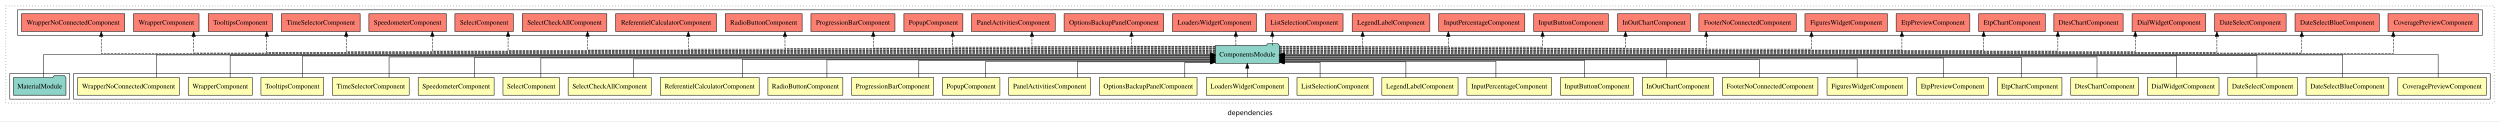
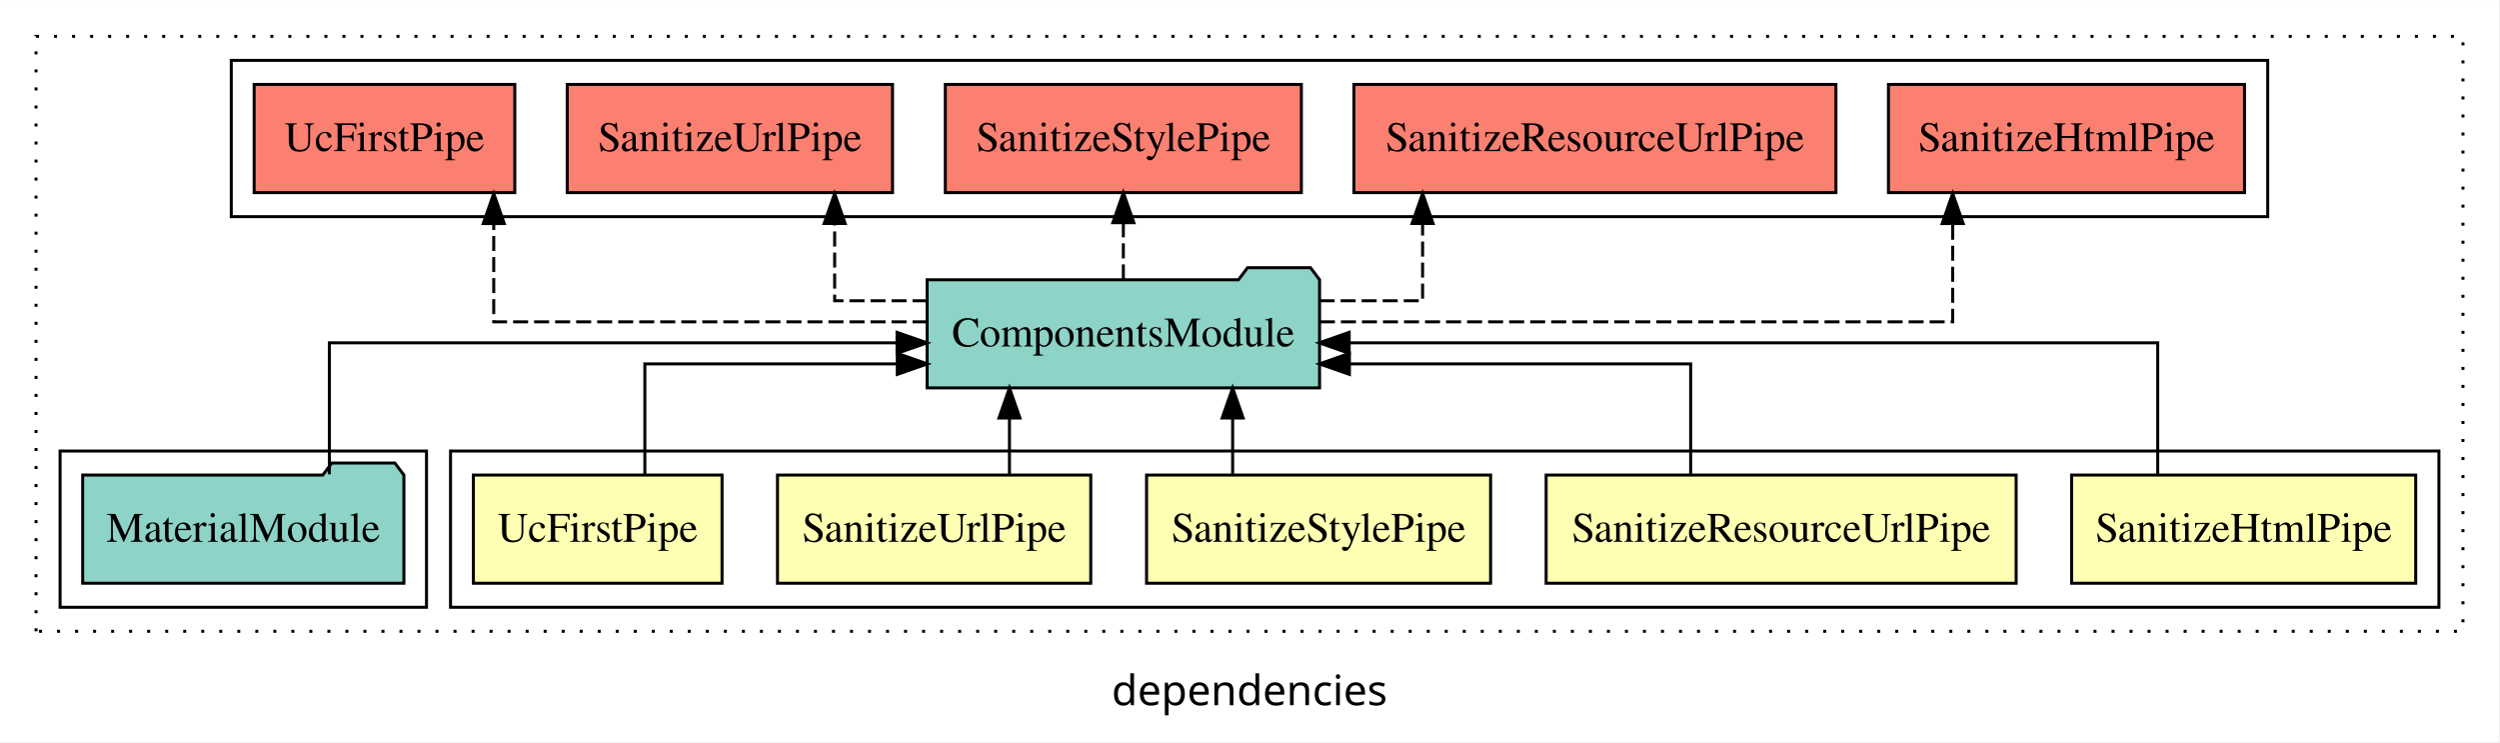
- <svg xmlns="http://www.w3.org/2000/svg" width="5097pt" height="247pt" viewBox="0.00 0.00 5097.00 246.80">
+ <svg xmlns="http://www.w3.org/2000/svg" width="832pt" height="247pt" viewBox="0.00 0.00 832.00 246.80">
  <g id="graph0" class="graph" transform="scale(1 1) rotate(0) translate(4 242.8)">
-     <polygon fill="white" stroke="transparent" points="-4,4 -4,-242.8 5093,-242.8 5093,4 -4,4" />
-     <text text-anchor="middle" x="2544.5" y="-8.2" font-family="sans-serif" font-size="14.00">dependencies</text>
+     <polygon fill="white" stroke="transparent" points="-4,4 -4,-242.8 828,-242.8 828,4 -4,4" />
+     <text text-anchor="middle" x="412" y="-8.2" font-family="sans-serif" font-size="14.00">dependencies</text>
    <g id="clust1" class="cluster">
-       <polygon fill="none" stroke="black" stroke-dasharray="1,5" points="8,-32.8 8,-230.8 5081,-230.8 5081,-32.8 8,-32.8" />
+       <polygon fill="none" stroke="black" stroke-dasharray="1,5" points="8,-32.8 8,-230.8 816,-230.8 816,-32.8 8,-32.8" />
    </g>
    <g id="clust2" class="cluster">
-       <polygon fill="none" stroke="black" points="146,-40.8 146,-92.8 5073,-92.8 5073,-40.8 146,-40.8" />
+       <polygon fill="none" stroke="black" points="146,-40.8 146,-92.8 808,-92.8 808,-40.8 146,-40.8" />
    </g>
-     <g id="clust32" class="cluster">
-       <polygon fill="none" stroke="black" points="32,-170.8 32,-222.8 5057,-222.8 5057,-170.8 32,-170.8" />
+     <g id="clust9" class="cluster">
+       <polygon fill="none" stroke="black" points="73,-170.8 73,-222.8 751,-222.8 751,-170.8 73,-170.8" />
    </g>
-     <g id="clust31" class="cluster">
+     <g id="clust8" class="cluster">
      <polygon fill="none" stroke="black" points="16,-40.8 16,-92.8 138,-92.8 138,-40.8 16,-40.8" />
    </g>
    <g id="node1" class="node">
-       <polygon fill="#ffffb3" stroke="black" points="5065.35,-84.8 4884.65,-84.8 4884.65,-48.8 5065.35,-48.8 5065.35,-84.8" />
-       <text text-anchor="middle" x="4975" y="-62.6" font-family="Times,serif" font-size="14.00">CoveragePreviewComponent</text>
+       <polygon fill="#ffffb3" stroke="black" points="800.27,-84.8 685.73,-84.8 685.73,-48.8 800.27,-48.8 800.27,-84.8" />
+       <text text-anchor="middle" x="743" y="-62.6" font-family="Times,serif" font-size="14.00">SanitizeHtmlPipe</text>
    </g>
-     <g id="node29" class="node">
-       <polygon fill="#8dd3c7" stroke="black" points="2604.33,-149.8 2601.33,-153.8 2580.33,-153.8 2577.33,-149.8 2473.67,-149.8 2473.67,-113.8 2604.33,-113.8 2604.33,-149.8" />
-       <text text-anchor="middle" x="2539" y="-127.6" font-family="Times,serif" font-size="14.00">ComponentsModule</text>
+     <g id="node6" class="node">
+       <polygon fill="#8dd3c7" stroke="black" points="435.33,-149.8 432.33,-153.8 411.33,-153.8 408.33,-149.8 304.67,-149.8 304.67,-113.8 435.33,-113.8 435.33,-149.8" />
+       <text text-anchor="middle" x="370" y="-127.6" font-family="Times,serif" font-size="14.00">ComponentsModule</text>
    </g>
    <g id="edge1" class="edge">
-       <path fill="none" stroke="black" d="M4966.88,-84.91C4966.88,-104.14 4966.88,-131.8 4966.88,-131.8 4966.88,-131.8 2614.25,-131.8 2614.25,-131.8" />
-       <polygon fill="black" stroke="black" points="2614.25,-128.3 2604.25,-131.8 2614.25,-135.3 2614.25,-128.3" />
+       <path fill="none" stroke="black" d="M714.38,-85.07C714.38,-103.36 714.38,-128.8 714.38,-128.8 714.38,-128.8 445.18,-128.8 445.18,-128.8" />
+       <polygon fill="black" stroke="black" points="445.18,-125.3 435.18,-128.8 445.18,-132.3 445.18,-125.3" />
    </g>
    <g id="node2" class="node">
-       <polygon fill="#ffffb3" stroke="black" points="4866.41,-84.8 4697.59,-84.8 4697.59,-48.8 4866.41,-48.8 4866.41,-84.8" />
-       <text text-anchor="middle" x="4782" y="-62.6" font-family="Times,serif" font-size="14.00">DateSelectBlueComponent</text>
+       <polygon fill="#ffffb3" stroke="black" points="667.24,-84.8 510.76,-84.8 510.76,-48.8 667.24,-48.8 667.24,-84.8" />
+       <text text-anchor="middle" x="589" y="-62.6" font-family="Times,serif" font-size="14.00">SanitizeResourceUrlPipe</text>
    </g>
    <g id="edge2" class="edge">
-       <path fill="none" stroke="black" d="M4772.38,-84.97C4772.38,-103.89 4772.38,-130.8 4772.38,-130.8 4772.38,-130.8 2614.33,-130.8 2614.33,-130.8" />
-       <polygon fill="black" stroke="black" points="2614.33,-127.3 2604.33,-130.8 2614.33,-134.3 2614.33,-127.3" />
+       <path fill="none" stroke="black" d="M558.88,-84.81C558.88,-100.85 558.88,-121.8 558.88,-121.8 558.88,-121.8 445.26,-121.8 445.26,-121.8" />
+       <polygon fill="black" stroke="black" points="445.26,-118.3 435.26,-121.8 445.26,-125.3 445.26,-118.3" />
    </g>
    <g id="node3" class="node">
-       <polygon fill="#ffffb3" stroke="black" points="4679.97,-84.8 4538.03,-84.8 4538.03,-48.8 4679.97,-48.8 4679.97,-84.8" />
-       <text text-anchor="middle" x="4609" y="-62.6" font-family="Times,serif" font-size="14.00">DateSelectComponent</text>
+       <polygon fill="#ffffb3" stroke="black" points="492.27,-84.8 377.73,-84.8 377.73,-48.8 492.27,-48.8 492.27,-84.8" />
+       <text text-anchor="middle" x="435" y="-62.6" font-family="Times,serif" font-size="14.00">SanitizeStylePipe</text>
    </g>
    <g id="edge3" class="edge">
-       <path fill="none" stroke="black" d="M4597.38,-85.02C4597.38,-103.63 4597.38,-129.8 4597.38,-129.8 4597.38,-129.8 2614.29,-129.8 2614.29,-129.8" />
-       <polygon fill="black" stroke="black" points="2614.29,-126.3 2604.29,-129.8 2614.29,-133.3 2614.29,-126.3" />
+       <path fill="none" stroke="black" d="M406.39,-84.91C406.39,-84.91 406.39,-103.79 406.39,-103.79" />
+       <polygon fill="black" stroke="black" points="402.89,-103.79 406.39,-113.79 409.89,-103.79 402.89,-103.79" />
    </g>
    <g id="node4" class="node">
-       <polygon fill="#ffffb3" stroke="black" points="4520.14,-84.8 4373.86,-84.8 4373.86,-48.8 4520.14,-48.8 4520.14,-84.8" />
-       <text text-anchor="middle" x="4447" y="-62.6" font-family="Times,serif" font-size="14.00">DialWidgetComponent</text>
+       <polygon fill="#ffffb3" stroke="black" points="359.15,-84.8 254.85,-84.8 254.85,-48.8 359.15,-48.8 359.15,-84.8" />
+       <text text-anchor="middle" x="307" y="-62.6" font-family="Times,serif" font-size="14.00">SanitizeUrlPipe</text>
    </g>
    <g id="edge4" class="edge">
-       <path fill="none" stroke="black" d="M4433.38,-85.07C4433.38,-103.36 4433.38,-128.8 4433.38,-128.8 4433.38,-128.8 2614.21,-128.8 2614.21,-128.8" />
-       <polygon fill="black" stroke="black" points="2614.21,-125.3 2604.21,-128.8 2614.21,-132.3 2614.21,-125.3" />
+       <path fill="none" stroke="black" d="M332.08,-84.91C332.08,-84.91 332.08,-103.79 332.08,-103.79" />
+       <polygon fill="black" stroke="black" points="328.58,-103.79 332.08,-113.79 335.58,-103.79 328.58,-103.79" />
    </g>
    <g id="node5" class="node">
-       <polygon fill="#ffffb3" stroke="black" points="4356.1,-84.8 4217.9,-84.8 4217.9,-48.8 4356.1,-48.8 4356.1,-84.8" />
-       <text text-anchor="middle" x="4287" y="-62.6" font-family="Times,serif" font-size="14.00">DtesChartComponent</text>
+       <polygon fill="#ffffb3" stroke="black" points="236.39,-84.8 153.61,-84.8 153.61,-48.8 236.39,-48.8 236.39,-84.8" />
+       <text text-anchor="middle" x="195" y="-62.6" font-family="Times,serif" font-size="14.00">UcFirstPipe</text>
    </g>
    <g id="edge5" class="edge">
-       <path fill="none" stroke="black" d="M4271.38,-84.8C4271.38,-102.48 4271.38,-126.8 4271.38,-126.8 4271.38,-126.8 2614.27,-126.8 2614.27,-126.8" />
-       <polygon fill="black" stroke="black" points="2614.27,-123.3 2604.27,-126.8 2614.27,-130.3 2614.27,-123.3" />
+       <path fill="none" stroke="black" d="M210.69,-84.81C210.69,-100.85 210.69,-121.8 210.69,-121.8 210.69,-121.8 294.74,-121.8 294.74,-121.8" />
+       <polygon fill="black" stroke="black" points="294.74,-125.3 304.74,-121.8 294.74,-118.3 294.74,-125.3" />
    </g>
-     <g id="node6" class="node">
-       <polygon fill="#ffffb3" stroke="black" points="4199.88,-84.8 4068.12,-84.8 4068.12,-48.8 4199.88,-48.8 4199.88,-84.8" />
-       <text text-anchor="middle" x="4134" y="-62.6" font-family="Times,serif" font-size="14.00">EtpChartComponent</text>
+     <g id="node8" class="node">
+       <polygon fill="#fb8072" stroke="black" points="743.27,-214.8 624.73,-214.8 624.73,-178.8 743.27,-178.8 743.27,-214.8" />
+       <text text-anchor="middle" x="684" y="-192.6" font-family="Times,serif" font-size="14.00">SanitizeHtmlPipe </text>
    </g>
-     <g id="edge6" class="edge">
-       <path fill="none" stroke="black" d="M4116.88,-84.82C4116.88,-102.17 4116.88,-125.8 4116.88,-125.8 4116.88,-125.8 2614.29,-125.8 2614.29,-125.8" />
-       <polygon fill="black" stroke="black" points="2614.29,-122.3 2604.29,-125.8 2614.29,-129.3 2614.29,-122.3" />
+     <g id="edge7" class="edge">
+       <path fill="none" stroke="black" stroke-dasharray="5,2" d="M435.44,-135.8C517.09,-135.8 646.12,-135.8 646.12,-135.8 646.12,-135.8 646.12,-168.5 646.12,-168.5" />
+       <polygon fill="black" stroke="black" points="642.62,-168.5 646.12,-178.5 649.62,-168.5 642.62,-168.5" />
+     </g>
+     <g id="node9" class="node">
+       <polygon fill="#fb8072" stroke="black" points="607.24,-214.8 446.76,-214.8 446.76,-178.8 607.24,-178.8 607.24,-214.8" />
+       <text text-anchor="middle" x="527" y="-192.6" font-family="Times,serif" font-size="14.00">SanitizeResourceUrlPipe </text>
+     </g>
+     <g id="edge8" class="edge">
+       <path fill="none" stroke="black" stroke-dasharray="5,2" d="M435.34,-142.8C454.12,-142.8 469.63,-142.8 469.63,-142.8 469.63,-142.8 469.63,-168.52 469.63,-168.52" />
+       <polygon fill="black" stroke="black" points="466.13,-168.52 469.63,-178.52 473.13,-168.52 466.13,-168.52" />
+     </g>
+     <g id="node10" class="node">
+       <polygon fill="#fb8072" stroke="black" points="429.27,-214.8 310.73,-214.8 310.73,-178.8 429.27,-178.8 429.27,-214.8" />
+       <text text-anchor="middle" x="370" y="-192.6" font-family="Times,serif" font-size="14.00">SanitizeStylePipe </text>
+     </g>
+     <g id="edge9" class="edge">
+       <path fill="none" stroke="black" stroke-dasharray="5,2" d="M370,-149.91C370,-149.91 370,-168.79 370,-168.79" />
+       <polygon fill="black" stroke="black" points="366.5,-168.79 370,-178.79 373.5,-168.79 366.5,-168.79" />
+     </g>
+     <g id="node11" class="node">
+       <polygon fill="#fb8072" stroke="black" points="293.15,-214.8 184.85,-214.8 184.85,-178.8 293.15,-178.8 293.15,-214.8" />
+       <text text-anchor="middle" x="239" y="-192.6" font-family="Times,serif" font-size="14.00">SanitizeUrlPipe </text>
+     </g>
+     <g id="edge10" class="edge">
+       <path fill="none" stroke="black" stroke-dasharray="5,2" d="M304.82,-142.8C287.68,-142.8 273.88,-142.8 273.88,-142.8 273.88,-142.8 273.88,-168.52 273.88,-168.52" />
+       <polygon fill="black" stroke="black" points="270.38,-168.52 273.88,-178.52 277.38,-168.52 270.38,-168.52" />
+     </g>
+     <g id="node12" class="node">
+       <polygon fill="#fb8072" stroke="black" points="167.39,-214.8 80.61,-214.8 80.61,-178.8 167.39,-178.8 167.39,-214.8" />
+       <text text-anchor="middle" x="124" y="-192.6" font-family="Times,serif" font-size="14.00">UcFirstPipe </text>
+     </g>
+     <g id="edge11" class="edge">
+       <path fill="none" stroke="black" stroke-dasharray="5,2" d="M304.82,-135.8C243.29,-135.8 160.38,-135.8 160.38,-135.8 160.38,-135.8 160.38,-168.5 160.38,-168.5" />
+       <polygon fill="black" stroke="black" points="156.88,-168.5 160.38,-178.5 163.88,-168.5 156.88,-168.5" />
    </g>
    <g id="node7" class="node">
-       <polygon fill="#ffffb3" stroke="black" points="4050.15,-84.8 3903.85,-84.8 3903.85,-48.8 4050.15,-48.8 4050.15,-84.8" />
-       <text text-anchor="middle" x="3977" y="-62.6" font-family="Times,serif" font-size="14.00">EtpPreviewComponent</text>
-     </g>
-     <g id="edge7" class="edge">
-       <path fill="none" stroke="black" d="M3957.88,-84.83C3957.88,-101.86 3957.88,-124.8 3957.88,-124.8 3957.88,-124.8 2614.59,-124.8 2614.59,-124.8" />
-       <polygon fill="black" stroke="black" points="2614.59,-121.3 2604.59,-124.8 2614.59,-128.3 2614.59,-121.3" />
-     </g>
-     <g id="node8" class="node">
-       <polygon fill="#ffffb3" stroke="black" points="3885.04,-84.8 3720.96,-84.8 3720.96,-48.8 3885.04,-48.8 3885.04,-84.8" />
-       <text text-anchor="middle" x="3803" y="-62.6" font-family="Times,serif" font-size="14.00">FiguresWidgetComponent</text>
-     </g>
-     <g id="edge8" class="edge">
-       <path fill="none" stroke="black" d="M3782.38,-84.83C3782.38,-101.2 3782.38,-122.8 3782.38,-122.8 3782.38,-122.8 2614.53,-122.8 2614.53,-122.8" />
-       <polygon fill="black" stroke="black" points="2614.53,-119.3 2604.53,-122.8 2614.53,-126.3 2614.53,-119.3" />
-     </g>
-     <g id="node9" class="node">
-       <polygon fill="#ffffb3" stroke="black" points="3702.36,-84.8 3507.64,-84.8 3507.64,-48.8 3702.36,-48.8 3702.36,-84.8" />
-       <text text-anchor="middle" x="3605" y="-62.6" font-family="Times,serif" font-size="14.00">FooterNoConnectedComponent</text>
-     </g>
-     <g id="edge9" class="edge">
-       <path fill="none" stroke="black" d="M3582.88,-84.81C3582.88,-100.85 3582.88,-121.8 3582.88,-121.8 3582.88,-121.8 2614.3,-121.8 2614.3,-121.8" />
-       <polygon fill="black" stroke="black" points="2614.3,-118.3 2604.3,-121.8 2614.3,-125.3 2614.3,-118.3" />
-     </g>
-     <g id="node10" class="node">
-       <polygon fill="#ffffb3" stroke="black" points="3489.6,-84.8 3344.4,-84.8 3344.4,-48.8 3489.6,-48.8 3489.6,-84.8" />
-       <text text-anchor="middle" x="3417" y="-62.6" font-family="Times,serif" font-size="14.00">InOutChartComponent</text>
-     </g>
-     <g id="edge10" class="edge">
-       <path fill="none" stroke="black" d="M3393.38,-85.08C3393.38,-100.75 3393.38,-120.8 3393.38,-120.8 3393.38,-120.8 2614.27,-120.8 2614.27,-120.8" />
-       <polygon fill="black" stroke="black" points="2614.27,-117.3 2604.27,-120.8 2614.27,-124.3 2614.27,-117.3" />
-     </g>
-     <g id="node11" class="node">
-       <polygon fill="#ffffb3" stroke="black" points="3326.5,-84.8 3177.5,-84.8 3177.5,-48.8 3326.5,-48.8 3326.5,-84.8" />
-       <text text-anchor="middle" x="3252" y="-62.6" font-family="Times,serif" font-size="14.00">InputButtonComponent</text>
-     </g>
-     <g id="edge11" class="edge">
-       <path fill="none" stroke="black" d="M3226.38,-85.04C3226.38,-100.37 3226.38,-119.8 3226.38,-119.8 3226.38,-119.8 2614.29,-119.8 2614.29,-119.8" />
-       <polygon fill="black" stroke="black" points="2614.29,-116.3 2604.29,-119.8 2614.29,-123.3 2614.29,-116.3" />
-     </g>
-     <g id="node12" class="node">
-       <polygon fill="#ffffb3" stroke="black" points="3159.29,-84.8 2986.71,-84.8 2986.71,-48.8 3159.29,-48.8 3159.29,-84.8" />
-       <text text-anchor="middle" x="3073" y="-62.6" font-family="Times,serif" font-size="14.00">InputPercentageComponent</text>
-     </g>
-     <g id="edge12" class="edge">
-       <path fill="none" stroke="black" d="M3045.88,-84.92C3045.88,-99.58 3045.88,-117.8 3045.88,-117.8 3045.88,-117.8 2614.23,-117.8 2614.23,-117.8" />
-       <polygon fill="black" stroke="black" points="2614.23,-114.3 2604.23,-117.8 2614.23,-121.3 2614.23,-114.3" />
-     </g>
-     <g id="node13" class="node">
-       <polygon fill="#ffffb3" stroke="black" points="2968.68,-84.8 2813.32,-84.8 2813.32,-48.8 2968.68,-48.8 2968.68,-84.8" />
-       <text text-anchor="middle" x="2891" y="-62.6" font-family="Times,serif" font-size="14.00">LegendLabelComponent</text>
-     </g>
-     <g id="edge13" class="edge">
-       <path fill="none" stroke="black" d="M2862.38,-84.85C2862.38,-99.17 2862.38,-116.8 2862.38,-116.8 2862.38,-116.8 2614.44,-116.8 2614.44,-116.8" />
-       <polygon fill="black" stroke="black" points="2614.44,-113.3 2604.44,-116.8 2614.44,-120.3 2614.44,-113.3" />
-     </g>
-     <g id="node14" class="node">
-       <polygon fill="#ffffb3" stroke="black" points="2795.71,-84.8 2640.29,-84.8 2640.29,-48.8 2795.71,-48.8 2795.71,-84.8" />
-       <text text-anchor="middle" x="2718" y="-62.6" font-family="Times,serif" font-size="14.00">ListSelectionComponent</text>
-     </g>
-     <g id="edge14" class="edge">
-       <path fill="none" stroke="black" d="M2687.38,-85.05C2687.38,-98.98 2687.38,-115.8 2687.38,-115.8 2687.38,-115.8 2614.51,-115.8 2614.51,-115.8" />
-       <polygon fill="black" stroke="black" points="2614.51,-112.3 2604.51,-115.8 2614.51,-119.3 2614.51,-112.3" />
-     </g>
-     <g id="node15" class="node">
-       <polygon fill="#ffffb3" stroke="black" points="2622.63,-84.8 2455.37,-84.8 2455.37,-48.8 2622.63,-48.8 2622.63,-84.8" />
-       <text text-anchor="middle" x="2539" y="-62.6" font-family="Times,serif" font-size="14.00">LoadersWidgetComponent</text>
-     </g>
-     <g id="edge15" class="edge">
-       <path fill="none" stroke="black" d="M2539,-84.91C2539,-84.91 2539,-103.79 2539,-103.79" />
-       <polygon fill="black" stroke="black" points="2535.5,-103.79 2539,-113.79 2542.5,-103.79 2535.5,-103.79" />
-     </g>
-     <g id="node16" class="node">
-       <polygon fill="#ffffb3" stroke="black" points="2436.54,-84.8 2237.46,-84.8 2237.46,-48.8 2436.54,-48.8 2436.54,-84.8" />
-       <text text-anchor="middle" x="2337" y="-62.6" font-family="Times,serif" font-size="14.00">OptionsBackupPanelComponent</text>
-     </g>
-     <g id="edge16" class="edge">
-       <path fill="none" stroke="black" d="M2411.6,-85.05C2411.6,-98.98 2411.6,-115.8 2411.6,-115.8 2411.6,-115.8 2463.81,-115.8 2463.81,-115.8" />
-       <polygon fill="black" stroke="black" points="2463.81,-119.3 2473.81,-115.8 2463.81,-112.3 2463.81,-119.3" />
-     </g>
-     <g id="node17" class="node">
-       <polygon fill="#ffffb3" stroke="black" points="2219.37,-84.8 2052.63,-84.8 2052.63,-48.8 2219.37,-48.8 2219.37,-84.8" />
-       <text text-anchor="middle" x="2136" y="-62.6" font-family="Times,serif" font-size="14.00">PanelActivitiesComponent</text>
-     </g>
-     <g id="edge17" class="edge">
-       <path fill="none" stroke="black" d="M2192.46,-84.85C2192.46,-99.17 2192.46,-116.8 2192.46,-116.8 2192.46,-116.8 2463.82,-116.8 2463.82,-116.8" />
-       <polygon fill="black" stroke="black" points="2463.82,-120.3 2473.82,-116.8 2463.82,-113.3 2463.82,-120.3" />
-     </g>
-     <g id="node18" class="node">
-       <polygon fill="#ffffb3" stroke="black" points="2034.62,-84.8 1917.38,-84.8 1917.38,-48.8 2034.62,-48.8 2034.62,-84.8" />
-       <text text-anchor="middle" x="1976" y="-62.6" font-family="Times,serif" font-size="14.00">PopupComponent</text>
-     </g>
-     <g id="edge18" class="edge">
-       <path fill="none" stroke="black" d="M2005.69,-84.92C2005.69,-99.58 2005.69,-117.8 2005.69,-117.8 2005.69,-117.8 2463.61,-117.8 2463.61,-117.8" />
-       <polygon fill="black" stroke="black" points="2463.61,-121.3 2473.61,-117.8 2463.61,-114.3 2463.61,-121.3" />
-     </g>
-     <g id="node19" class="node">
-       <polygon fill="#ffffb3" stroke="black" points="1899.66,-84.8 1732.34,-84.8 1732.34,-48.8 1899.66,-48.8 1899.66,-84.8" />
-       <text text-anchor="middle" x="1816" y="-62.6" font-family="Times,serif" font-size="14.00">ProgressionBarComponent</text>
-     </g>
-     <g id="edge19" class="edge">
-       <path fill="none" stroke="black" d="M1869.26,-85.04C1869.26,-100.37 1869.26,-119.8 1869.26,-119.8 1869.26,-119.8 2463.56,-119.8 2463.56,-119.8" />
-       <polygon fill="black" stroke="black" points="2463.56,-123.3 2473.56,-119.8 2463.56,-116.3 2463.56,-123.3" />
-     </g>
-     <g id="node20" class="node">
-       <polygon fill="#ffffb3" stroke="black" points="1714.39,-84.8 1561.61,-84.8 1561.61,-48.8 1714.39,-48.8 1714.39,-84.8" />
-       <text text-anchor="middle" x="1638" y="-62.6" font-family="Times,serif" font-size="14.00">RadioButtonComponent</text>
-     </g>
-     <g id="edge20" class="edge">
-       <path fill="none" stroke="black" d="M1681.93,-85.08C1681.93,-100.75 1681.93,-120.8 1681.93,-120.8 1681.93,-120.8 2463.52,-120.8 2463.52,-120.8" />
-       <polygon fill="black" stroke="black" points="2463.52,-124.3 2473.52,-120.8 2463.52,-117.3 2463.52,-124.3" />
-     </g>
-     <g id="node21" class="node">
-       <polygon fill="#ffffb3" stroke="black" points="1543.83,-84.8 1342.17,-84.8 1342.17,-48.8 1543.83,-48.8 1543.83,-84.8" />
-       <text text-anchor="middle" x="1443" y="-62.6" font-family="Times,serif" font-size="14.00">ReferentielCalculatorComponent</text>
-     </g>
-     <g id="edge21" class="edge">
-       <path fill="none" stroke="black" d="M1509.36,-84.81C1509.36,-100.85 1509.36,-121.8 1509.36,-121.8 1509.36,-121.8 2463.81,-121.8 2463.81,-121.8" />
-       <polygon fill="black" stroke="black" points="2463.81,-125.3 2473.81,-121.8 2463.81,-118.3 2463.81,-125.3" />
-     </g>
-     <g id="node22" class="node">
-       <polygon fill="#ffffb3" stroke="black" points="1323.69,-84.8 1154.31,-84.8 1154.31,-48.8 1323.69,-48.8 1323.69,-84.8" />
-       <text text-anchor="middle" x="1239" y="-62.6" font-family="Times,serif" font-size="14.00">SelectCheckAllComponent</text>
-     </g>
-     <g id="edge22" class="edge">
-       <path fill="none" stroke="black" d="M1287.47,-84.83C1287.47,-101.2 1287.47,-122.8 1287.47,-122.8 1287.47,-122.8 2463.47,-122.8 2463.47,-122.8" />
-       <polygon fill="black" stroke="black" points="2463.47,-126.3 2473.47,-122.8 2463.47,-119.3 2463.47,-126.3" />
-     </g>
-     <g id="node23" class="node">
-       <polygon fill="#ffffb3" stroke="black" points="1136.54,-84.8 1021.46,-84.8 1021.46,-48.8 1136.54,-48.8 1136.54,-84.8" />
-       <text text-anchor="middle" x="1079" y="-62.6" font-family="Times,serif" font-size="14.00">SelectComponent</text>
-     </g>
-     <g id="edge23" class="edge">
-       <path fill="none" stroke="black" d="M1098.71,-84.83C1098.71,-101.86 1098.71,-124.8 1098.71,-124.8 1098.71,-124.8 2463.37,-124.8 2463.37,-124.8" />
-       <polygon fill="black" stroke="black" points="2463.37,-128.3 2473.37,-124.8 2463.37,-121.3 2463.37,-128.3" />
-     </g>
-     <g id="node24" class="node">
-       <polygon fill="#ffffb3" stroke="black" points="1003.41,-84.8 848.59,-84.8 848.59,-48.8 1003.41,-48.8 1003.41,-84.8" />
-       <text text-anchor="middle" x="926" y="-62.6" font-family="Times,serif" font-size="14.00">SpeedometerComponent</text>
-     </g>
-     <g id="edge24" class="edge">
-       <path fill="none" stroke="black" d="M963.34,-84.82C963.34,-102.17 963.34,-125.8 963.34,-125.8 963.34,-125.8 2463.8,-125.8 2463.8,-125.8" />
-       <polygon fill="black" stroke="black" points="2463.8,-129.3 2473.8,-125.8 2463.8,-122.3 2463.8,-129.3" />
-     </g>
-     <g id="node25" class="node">
-       <polygon fill="#ffffb3" stroke="black" points="830.25,-84.8 673.75,-84.8 673.75,-48.8 830.25,-48.8 830.25,-84.8" />
-       <text text-anchor="middle" x="752" y="-62.6" font-family="Times,serif" font-size="14.00">TimeSelectorComponent</text>
-     </g>
-     <g id="edge25" class="edge">
-       <path fill="none" stroke="black" d="M789.21,-84.8C789.21,-102.48 789.21,-126.8 789.21,-126.8 789.21,-126.8 2463.6,-126.8 2463.6,-126.8" />
-       <polygon fill="black" stroke="black" points="2463.6,-130.3 2473.6,-126.8 2463.6,-123.3 2463.6,-130.3" />
-     </g>
-     <g id="node26" class="node">
-       <polygon fill="#ffffb3" stroke="black" points="656,-84.8 528,-84.8 528,-48.8 656,-48.8 656,-84.8" />
-       <text text-anchor="middle" x="592" y="-62.6" font-family="Times,serif" font-size="14.00">TooltipsComponent</text>
-     </g>
-     <g id="edge26" class="edge">
-       <path fill="none" stroke="black" d="M612.94,-85.07C612.94,-103.36 612.94,-128.8 612.94,-128.8 612.94,-128.8 2463.81,-128.8 2463.81,-128.8" />
-       <polygon fill="black" stroke="black" points="2463.81,-132.3 2473.81,-128.8 2463.81,-125.3 2463.81,-132.3" />
-     </g>
-     <g id="node27" class="node">
-       <polygon fill="#ffffb3" stroke="black" points="510.3,-84.8 379.7,-84.8 379.7,-48.8 510.3,-48.8 510.3,-84.8" />
-       <text text-anchor="middle" x="445" y="-62.6" font-family="Times,serif" font-size="14.00">WrapperComponent</text>
-     </g>
-     <g id="edge27" class="edge">
-       <path fill="none" stroke="black" d="M465.2,-85.02C465.2,-103.63 465.2,-129.8 465.2,-129.8 465.2,-129.8 2463.8,-129.8 2463.8,-129.8" />
-       <polygon fill="black" stroke="black" points="2463.8,-133.3 2473.8,-129.8 2463.8,-126.3 2463.8,-133.3" />
-     </g>
-     <g id="node28" class="node">
-       <polygon fill="#ffffb3" stroke="black" points="361.78,-84.8 154.22,-84.8 154.22,-48.8 361.78,-48.8 361.78,-84.8" />
-       <text text-anchor="middle" x="258" y="-62.6" font-family="Times,serif" font-size="14.00">WrapperNoConnectedComponent</text>
-     </g>
-     <g id="edge28" class="edge">
-       <path fill="none" stroke="black" d="M314.87,-84.97C314.87,-103.89 314.87,-130.8 314.87,-130.8 314.87,-130.8 2463.64,-130.8 2463.64,-130.8" />
-       <polygon fill="black" stroke="black" points="2463.64,-134.3 2473.64,-130.8 2463.64,-127.3 2463.64,-134.3" />
-     </g>
-     <g id="node31" class="node">
-       <polygon fill="#fb8072" stroke="black" points="5049.35,-214.8 4864.65,-214.8 4864.65,-178.8 5049.35,-178.8 5049.35,-214.8" />
-       <text text-anchor="middle" x="4957" y="-192.6" font-family="Times,serif" font-size="14.00">CoveragePreviewComponent </text>
-     </g>
-     <g id="edge30" class="edge">
-       <path fill="none" stroke="black" stroke-dasharray="5,2" d="M2604.23,-133.8C2982.3,-133.8 4875.39,-133.8 4875.39,-133.8 4875.39,-133.8 4875.39,-168.58 4875.39,-168.58" />
-       <polygon fill="black" stroke="black" points="4871.89,-168.58 4875.39,-178.58 4878.89,-168.58 4871.89,-168.58" />
-     </g>
-     <g id="node32" class="node">
-       <polygon fill="#fb8072" stroke="black" points="4846.91,-214.8 4675.09,-214.8 4675.09,-178.8 4846.91,-178.8 4846.91,-214.8" />
-       <text text-anchor="middle" x="4761" y="-192.6" font-family="Times,serif" font-size="14.00">DateSelectBlueComponent </text>
-     </g>
-     <g id="edge31" class="edge">
-       <path fill="none" stroke="black" stroke-dasharray="5,2" d="M2604.22,-134.8C2963.88,-134.8 4688.89,-134.8 4688.89,-134.8 4688.89,-134.8 4688.89,-168.53 4688.89,-168.53" />
-       <polygon fill="black" stroke="black" points="4685.39,-168.53 4688.89,-178.53 4692.39,-168.53 4685.39,-168.53" />
-     </g>
-     <g id="node33" class="node">
-       <polygon fill="#fb8072" stroke="black" points="4656.97,-214.8 4511.03,-214.8 4511.03,-178.8 4656.97,-178.8 4656.97,-214.8" />
-       <text text-anchor="middle" x="4584" y="-192.6" font-family="Times,serif" font-size="14.00">DateSelectComponent </text>
-     </g>
-     <g id="edge32" class="edge">
-       <path fill="none" stroke="black" stroke-dasharray="5,2" d="M2604.21,-135.8C2946.06,-135.8 4515.79,-135.8 4515.79,-135.8 4515.79,-135.8 4515.79,-168.5 4515.79,-168.5" />
-       <polygon fill="black" stroke="black" points="4512.29,-168.5 4515.79,-178.5 4519.29,-168.5 4512.29,-168.5" />
-     </g>
-     <g id="node34" class="node">
-       <polygon fill="#fb8072" stroke="black" points="4493.14,-214.8 4342.86,-214.8 4342.86,-178.8 4493.14,-178.8 4493.14,-214.8" />
-       <text text-anchor="middle" x="4418" y="-192.6" font-family="Times,serif" font-size="14.00">DialWidgetComponent </text>
-     </g>
-     <g id="edge33" class="edge">
-       <path fill="none" stroke="black" stroke-dasharray="5,2" d="M2604.24,-137.8C2928.31,-137.8 4349.49,-137.8 4349.49,-137.8 4349.49,-137.8 4349.49,-168.78 4349.49,-168.78" />
-       <polygon fill="black" stroke="black" points="4345.99,-168.78 4349.49,-178.78 4352.99,-168.78 4345.99,-168.78" />
-     </g>
-     <g id="node35" class="node">
-       <polygon fill="#fb8072" stroke="black" points="4324.6,-214.8 4183.4,-214.8 4183.4,-178.8 4324.6,-178.8 4324.6,-214.8" />
-       <text text-anchor="middle" x="4254" y="-192.6" font-family="Times,serif" font-size="14.00">DtesChartComponent </text>
-     </g>
-     <g id="edge34" class="edge">
-       <path fill="none" stroke="black" stroke-dasharray="5,2" d="M2604.29,-138.8C2910.74,-138.8 4191.57,-138.8 4191.57,-138.8 4191.57,-138.8 4191.57,-168.77 4191.57,-168.77" />
-       <polygon fill="black" stroke="black" points="4188.07,-168.77 4191.57,-178.77 4195.07,-168.77 4188.07,-168.77" />
-     </g>
-     <g id="node36" class="node">
-       <polygon fill="#fb8072" stroke="black" points="4165.88,-214.8 4030.12,-214.8 4030.12,-178.8 4165.88,-178.8 4165.88,-214.8" />
-       <text text-anchor="middle" x="4098" y="-192.6" font-family="Times,serif" font-size="14.00">EtpChartComponent </text>
-     </g>
-     <g id="edge35" class="edge">
-       <path fill="none" stroke="black" stroke-dasharray="5,2" d="M2604.48,-139.8C2893.44,-139.8 4040.32,-139.8 4040.32,-139.8 4040.32,-139.8 4040.32,-168.76 4040.32,-168.76" />
-       <polygon fill="black" stroke="black" points="4036.82,-168.76 4040.32,-178.76 4043.82,-168.76 4036.82,-168.76" />
-     </g>
-     <g id="node37" class="node">
-       <polygon fill="#fb8072" stroke="black" points="4012.15,-214.8 3861.85,-214.8 3861.85,-178.8 4012.15,-178.8 4012.15,-214.8" />
-       <text text-anchor="middle" x="3937" y="-192.6" font-family="Times,serif" font-size="14.00">EtpPreviewComponent </text>
-     </g>
-     <g id="edge36" class="edge">
-       <path fill="none" stroke="black" stroke-dasharray="5,2" d="M2604.27,-140.8C2872.22,-140.8 3873.6,-140.8 3873.6,-140.8 3873.6,-140.8 3873.6,-168.77 3873.6,-168.77" />
-       <polygon fill="black" stroke="black" points="3870.1,-168.77 3873.6,-178.77 3877.1,-168.77 3870.1,-168.77" />
-     </g>
-     <g id="node38" class="node">
-       <polygon fill="#fb8072" stroke="black" points="3844.04,-214.8 3675.96,-214.8 3675.96,-178.8 3844.04,-178.8 3844.04,-214.8" />
-       <text text-anchor="middle" x="3760" y="-192.6" font-family="Times,serif" font-size="14.00">FiguresWidgetComponent </text>
-     </g>
-     <g id="edge37" class="edge">
-       <path fill="none" stroke="black" stroke-dasharray="5,2" d="M2604.55,-142.8C2848.42,-142.8 3689.21,-142.8 3689.21,-142.8 3689.21,-142.8 3689.21,-168.52 3689.21,-168.52" />
-       <polygon fill="black" stroke="black" points="3685.71,-168.52 3689.21,-178.52 3692.71,-168.52 3685.71,-168.52" />
-     </g>
-     <g id="node39" class="node">
-       <polygon fill="#fb8072" stroke="black" points="3658.36,-214.8 3459.64,-214.8 3459.64,-178.8 3658.36,-178.8 3658.36,-214.8" />
-       <text text-anchor="middle" x="3559" y="-192.6" font-family="Times,serif" font-size="14.00">FooterNoConnectedComponent </text>
-     </g>
-     <g id="edge38" class="edge">
-       <path fill="none" stroke="black" stroke-dasharray="5,2" d="M2604.42,-143.8C2817.01,-143.8 3474.68,-143.8 3474.68,-143.8 3474.68,-143.8 3474.68,-168.56 3474.68,-168.56" />
-       <polygon fill="black" stroke="black" points="3471.18,-168.56 3474.68,-178.56 3478.18,-168.56 3471.18,-168.56" />
-     </g>
-     <g id="node40" class="node">
-       <polygon fill="#fb8072" stroke="black" points="3442.1,-214.8 3293.9,-214.8 3293.9,-178.8 3442.1,-178.8 3442.1,-214.8" />
-       <text text-anchor="middle" x="3368" y="-192.6" font-family="Times,serif" font-size="14.00">InOutChartComponent </text>
-     </g>
-     <g id="edge39" class="edge">
-       <path fill="none" stroke="black" stroke-dasharray="5,2" d="M2604.41,-144.8C2790.6,-144.8 3310.1,-144.8 3310.1,-144.8 3310.1,-144.8 3310.1,-168.61 3310.1,-168.61" />
-       <polygon fill="black" stroke="black" points="3306.6,-168.61 3310.1,-178.61 3313.6,-168.61 3306.6,-168.61" />
-     </g>
-     <g id="node41" class="node">
-       <polygon fill="#fb8072" stroke="black" points="3275,-214.8 3123,-214.8 3123,-178.8 3275,-178.8 3275,-214.8" />
-       <text text-anchor="middle" x="3199" y="-192.6" font-family="Times,serif" font-size="14.00">InputButtonComponent </text>
-     </g>
-     <g id="edge40" class="edge">
-       <path fill="none" stroke="black" stroke-dasharray="5,2" d="M2604.28,-146.8C2760.11,-146.8 3140.95,-146.8 3140.95,-146.8 3140.95,-146.8 3140.95,-168.75 3140.95,-168.75" />
-       <polygon fill="black" stroke="black" points="3137.45,-168.75 3140.95,-178.75 3144.45,-168.75 3137.45,-168.75" />
-     </g>
-     <g id="node42" class="node">
-       <polygon fill="#fb8072" stroke="black" points="3104.79,-214.8 2929.21,-214.8 2929.21,-178.8 3104.79,-178.8 3104.79,-214.8" />
-       <text text-anchor="middle" x="3017" y="-192.6" font-family="Times,serif" font-size="14.00">InputPercentageComponent </text>
-     </g>
-     <g id="edge41" class="edge">
-       <path fill="none" stroke="black" stroke-dasharray="5,2" d="M2604.39,-147.8C2720.11,-147.8 2948.85,-147.8 2948.85,-147.8 2948.85,-147.8 2948.85,-168.55 2948.85,-168.55" />
-       <polygon fill="black" stroke="black" points="2945.35,-168.55 2948.85,-178.55 2952.35,-168.55 2945.35,-168.55" />
-     </g>
-     <g id="node43" class="node">
-       <polygon fill="#fb8072" stroke="black" points="2911.18,-214.8 2752.82,-214.8 2752.82,-178.8 2911.18,-178.8 2911.18,-214.8" />
-       <text text-anchor="middle" x="2832" y="-192.6" font-family="Times,serif" font-size="14.00">LegendLabelComponent </text>
-     </g>
-     <g id="edge42" class="edge">
-       <path fill="none" stroke="black" stroke-dasharray="5,2" d="M2604.19,-148.8C2673.77,-148.8 2774.13,-148.8 2774.13,-148.8 2774.13,-148.8 2774.13,-168.65 2774.13,-168.65" />
-       <polygon fill="black" stroke="black" points="2770.63,-168.65 2774.13,-178.65 2777.63,-168.65 2770.63,-168.65" />
-     </g>
-     <g id="node44" class="node">
-       <polygon fill="#fb8072" stroke="black" points="2734.21,-214.8 2575.79,-214.8 2575.79,-178.8 2734.21,-178.8 2734.21,-214.8" />
-       <text text-anchor="middle" x="2655" y="-192.6" font-family="Times,serif" font-size="14.00">ListSelectionComponent </text>
-     </g>
-     <g id="edge43" class="edge">
-       <path fill="none" stroke="black" stroke-dasharray="5,2" d="M2589.91,-149.91C2589.91,-149.91 2589.91,-168.79 2589.91,-168.79" />
-       <polygon fill="black" stroke="black" points="2586.41,-168.79 2589.91,-178.79 2593.41,-168.79 2586.41,-168.79" />
-     </g>
-     <g id="node45" class="node">
-       <polygon fill="#fb8072" stroke="black" points="2557.63,-214.8 2386.37,-214.8 2386.37,-178.8 2557.63,-178.8 2557.63,-214.8" />
-       <text text-anchor="middle" x="2472" y="-192.6" font-family="Times,serif" font-size="14.00">LoadersWidgetComponent </text>
-     </g>
-     <g id="edge44" class="edge">
-       <path fill="none" stroke="black" stroke-dasharray="5,2" d="M2515.7,-149.91C2515.7,-149.91 2515.7,-168.79 2515.7,-168.79" />
-       <polygon fill="black" stroke="black" points="2512.2,-168.79 2515.7,-178.79 2519.2,-168.79 2512.2,-168.79" />
-     </g>
-     <g id="node46" class="node">
-       <polygon fill="#fb8072" stroke="black" points="2368.54,-214.8 2165.46,-214.8 2165.46,-178.8 2368.54,-178.8 2368.54,-214.8" />
-       <text text-anchor="middle" x="2267" y="-192.6" font-family="Times,serif" font-size="14.00">OptionsBackupPanelComponent </text>
-     </g>
-     <g id="edge45" class="edge">
-       <path fill="none" stroke="black" stroke-dasharray="5,2" d="M2473.54,-148.8C2403.66,-148.8 2302.88,-148.8 2302.88,-148.8 2302.88,-148.8 2302.88,-168.65 2302.88,-168.65" />
-       <polygon fill="black" stroke="black" points="2299.38,-168.65 2302.88,-178.65 2306.38,-168.65 2299.38,-168.65" />
-     </g>
-     <g id="node47" class="node">
-       <polygon fill="#fb8072" stroke="black" points="2147.37,-214.8 1976.63,-214.8 1976.63,-178.8 2147.37,-178.8 2147.37,-214.8" />
-       <text text-anchor="middle" x="2062" y="-192.6" font-family="Times,serif" font-size="14.00">PanelActivitiesComponent </text>
-     </g>
-     <g id="edge46" class="edge">
-       <path fill="none" stroke="black" stroke-dasharray="5,2" d="M2473.73,-147.8C2351.41,-147.8 2099.88,-147.8 2099.88,-147.8 2099.88,-147.8 2099.88,-168.55 2099.88,-168.55" />
-       <polygon fill="black" stroke="black" points="2096.38,-168.55 2099.88,-178.55 2103.38,-168.55 2096.38,-168.55" />
-     </g>
-     <g id="node48" class="node">
-       <polygon fill="#fb8072" stroke="black" points="1959.12,-214.8 1838.88,-214.8 1838.88,-178.8 1959.12,-178.8 1959.12,-214.8" />
-       <text text-anchor="middle" x="1899" y="-192.6" font-family="Times,serif" font-size="14.00">PopupComponent </text>
-     </g>
-     <g id="edge47" class="edge">
-       <path fill="none" stroke="black" stroke-dasharray="5,2" d="M2473.58,-146.8C2317.91,-146.8 1938.38,-146.8 1938.38,-146.8 1938.38,-146.8 1938.38,-168.75 1938.38,-168.75" />
-       <polygon fill="black" stroke="black" points="1934.88,-168.75 1938.38,-178.75 1941.88,-168.75 1934.88,-168.75" />
-     </g>
-     <g id="node49" class="node">
-       <polygon fill="#fb8072" stroke="black" points="1820.66,-214.8 1649.34,-214.8 1649.34,-178.8 1820.66,-178.8 1820.66,-214.8" />
-       <text text-anchor="middle" x="1735" y="-192.6" font-family="Times,serif" font-size="14.00">ProgressionBarComponent </text>
-     </g>
-     <g id="edge48" class="edge">
-       <path fill="none" stroke="black" stroke-dasharray="5,2" d="M2473.65,-144.8C2288.94,-144.8 1776.38,-144.8 1776.38,-144.8 1776.38,-144.8 1776.38,-168.61 1776.38,-168.61" />
-       <polygon fill="black" stroke="black" points="1772.88,-168.61 1776.38,-178.61 1779.88,-168.61 1772.88,-168.61" />
-     </g>
-     <g id="node50" class="node">
-       <polygon fill="#fb8072" stroke="black" points="1631.39,-214.8 1474.61,-214.8 1474.61,-178.8 1631.39,-178.8 1631.39,-214.8" />
-       <text text-anchor="middle" x="1553" y="-192.6" font-family="Times,serif" font-size="14.00">RadioButtonComponent </text>
-     </g>
-     <g id="edge49" class="edge">
-       <path fill="none" stroke="black" stroke-dasharray="5,2" d="M2473.46,-143.8C2259.7,-143.8 1596.38,-143.8 1596.38,-143.8 1596.38,-143.8 1596.38,-168.56 1596.38,-168.56" />
-       <polygon fill="black" stroke="black" points="1592.88,-168.56 1596.38,-178.56 1599.88,-168.56 1592.88,-168.56" />
-     </g>
-     <g id="node51" class="node">
-       <polygon fill="#fb8072" stroke="black" points="1456.83,-214.8 1251.17,-214.8 1251.17,-178.8 1456.83,-178.8 1456.83,-214.8" />
-       <text text-anchor="middle" x="1354" y="-192.6" font-family="Times,serif" font-size="14.00">ReferentielCalculatorComponent </text>
-     </g>
-     <g id="edge50" class="edge">
-       <path fill="none" stroke="black" stroke-dasharray="5,2" d="M2473.64,-142.8C2231.48,-142.8 1399.38,-142.8 1399.38,-142.8 1399.38,-142.8 1399.38,-168.52 1399.38,-168.52" />
-       <polygon fill="black" stroke="black" points="1395.88,-168.52 1399.38,-178.52 1402.88,-168.52 1395.88,-168.52" />
-     </g>
-     <g id="node52" class="node">
-       <polygon fill="#fb8072" stroke="black" points="1233.19,-214.8 1060.81,-214.8 1060.81,-178.8 1233.19,-178.8 1233.19,-214.8" />
-       <text text-anchor="middle" x="1147" y="-192.6" font-family="Times,serif" font-size="14.00">SelectCheckAllComponent </text>
-     </g>
-     <g id="edge51" class="edge">
-       <path fill="none" stroke="black" stroke-dasharray="5,2" d="M2473.67,-140.8C2204.29,-140.8 1193.88,-140.8 1193.88,-140.8 1193.88,-140.8 1193.88,-168.77 1193.88,-168.77" />
-       <polygon fill="black" stroke="black" points="1190.38,-168.77 1193.88,-178.77 1197.38,-168.77 1190.38,-168.77" />
-     </g>
-     <g id="node53" class="node">
-       <polygon fill="#fb8072" stroke="black" points="1042.54,-214.8 923.46,-214.8 923.46,-178.8 1042.54,-178.8 1042.54,-214.8" />
-       <text text-anchor="middle" x="983" y="-192.6" font-family="Times,serif" font-size="14.00">SelectComponent </text>
-     </g>
-     <g id="edge52" class="edge">
-       <path fill="none" stroke="black" stroke-dasharray="5,2" d="M2473.76,-139.8C2184.48,-139.8 1031.88,-139.8 1031.88,-139.8 1031.88,-139.8 1031.88,-168.76 1031.88,-168.76" />
-       <polygon fill="black" stroke="black" points="1028.38,-168.76 1031.88,-178.76 1035.38,-168.76 1028.38,-168.76" />
-     </g>
-     <g id="node54" class="node">
-       <polygon fill="#fb8072" stroke="black" points="905.91,-214.8 748.09,-214.8 748.09,-178.8 905.91,-178.8 905.91,-214.8" />
-       <text text-anchor="middle" x="827" y="-192.6" font-family="Times,serif" font-size="14.00">SpeedometerComponent </text>
-     </g>
-     <g id="edge53" class="edge">
-       <path fill="none" stroke="black" stroke-dasharray="5,2" d="M2473.61,-138.8C2165.94,-138.8 877.38,-138.8 877.38,-138.8 877.38,-138.8 877.38,-168.77 877.38,-168.77" />
-       <polygon fill="black" stroke="black" points="873.88,-168.77 877.38,-178.77 880.88,-168.77 873.88,-168.77" />
-     </g>
-     <g id="node55" class="node">
-       <polygon fill="#fb8072" stroke="black" points="730.25,-214.8 569.75,-214.8 569.75,-178.8 730.25,-178.8 730.25,-214.8" />
-       <text text-anchor="middle" x="650" y="-192.6" font-family="Times,serif" font-size="14.00">TimeSelectorComponent </text>
-     </g>
-     <g id="edge54" class="edge">
-       <path fill="none" stroke="black" stroke-dasharray="5,2" d="M2473.62,-137.8C2146.35,-137.8 701.88,-137.8 701.88,-137.8 701.88,-137.8 701.88,-168.78 701.88,-168.78" />
-       <polygon fill="black" stroke="black" points="698.38,-168.78 701.88,-178.78 705.38,-168.78 698.38,-168.78" />
-     </g>
-     <g id="node56" class="node">
-       <polygon fill="#fb8072" stroke="black" points="551.5,-214.8 420.5,-214.8 420.5,-178.8 551.5,-178.8 551.5,-214.8" />
-       <text text-anchor="middle" x="486" y="-192.6" font-family="Times,serif" font-size="14.00">TooltipsComponent </text>
-     </g>
-     <g id="edge55" class="edge">
-       <path fill="none" stroke="black" stroke-dasharray="5,2" d="M2473.62,-135.8C2129.09,-135.8 539.88,-135.8 539.88,-135.8 539.88,-135.8 539.88,-168.5 539.88,-168.5" />
-       <polygon fill="black" stroke="black" points="536.38,-168.5 539.88,-178.5 543.38,-168.5 536.38,-168.5" />
-     </g>
-     <g id="node57" class="node">
-       <polygon fill="#fb8072" stroke="black" points="401.8,-214.8 268.2,-214.8 268.2,-178.8 401.8,-178.8 401.8,-214.8" />
-       <text text-anchor="middle" x="335" y="-192.6" font-family="Times,serif" font-size="14.00">WrapperComponent </text>
-     </g>
-     <g id="edge56" class="edge">
-       <path fill="none" stroke="black" stroke-dasharray="5,2" d="M2473.83,-134.8C2114.47,-134.8 390.88,-134.8 390.88,-134.8 390.88,-134.8 390.88,-168.53 390.88,-168.53" />
-       <polygon fill="black" stroke="black" points="387.38,-168.53 390.88,-178.53 394.38,-168.53 387.38,-168.53" />
-     </g>
-     <g id="node58" class="node">
-       <polygon fill="#fb8072" stroke="black" points="250.28,-214.8 39.72,-214.8 39.72,-178.8 250.28,-178.8 250.28,-214.8" />
-       <text text-anchor="middle" x="145" y="-192.6" font-family="Times,serif" font-size="14.00">WrapperNoConnectedComponent </text>
-     </g>
-     <g id="edge57" class="edge">
-       <path fill="none" stroke="black" stroke-dasharray="5,2" d="M2473.76,-133.8C2095.66,-133.8 202.38,-133.8 202.38,-133.8 202.38,-133.8 202.38,-168.58 202.38,-168.58" />
-       <polygon fill="black" stroke="black" points="198.88,-168.58 202.38,-178.58 205.88,-168.58 198.88,-168.58" />
-     </g>
-     <g id="node30" class="node">
      <polygon fill="#8dd3c7" stroke="black" points="130.47,-84.8 127.47,-88.8 106.47,-88.8 103.47,-84.8 23.53,-84.8 23.53,-48.8 130.47,-48.8 130.47,-84.8" />
      <text text-anchor="middle" x="77" y="-62.6" font-family="Times,serif" font-size="14.00">MaterialModule</text>
    </g>
-     <g id="edge29" class="edge">
-       <path fill="none" stroke="black" d="M85.05,-84.91C85.05,-104.14 85.05,-131.8 85.05,-131.8 85.05,-131.8 2463.68,-131.8 2463.68,-131.8" />
-       <polygon fill="black" stroke="black" points="2463.68,-135.3 2473.68,-131.8 2463.68,-128.3 2463.68,-135.3" />
+     <g id="edge6" class="edge">
+       <path fill="none" stroke="black" d="M105.65,-85.07C105.65,-103.36 105.65,-128.8 105.65,-128.8 105.65,-128.8 294.65,-128.8 294.65,-128.8" />
+       <polygon fill="black" stroke="black" points="294.65,-132.3 304.65,-128.8 294.65,-125.3 294.65,-132.3" />
    </g>
  </g>
</svg>
